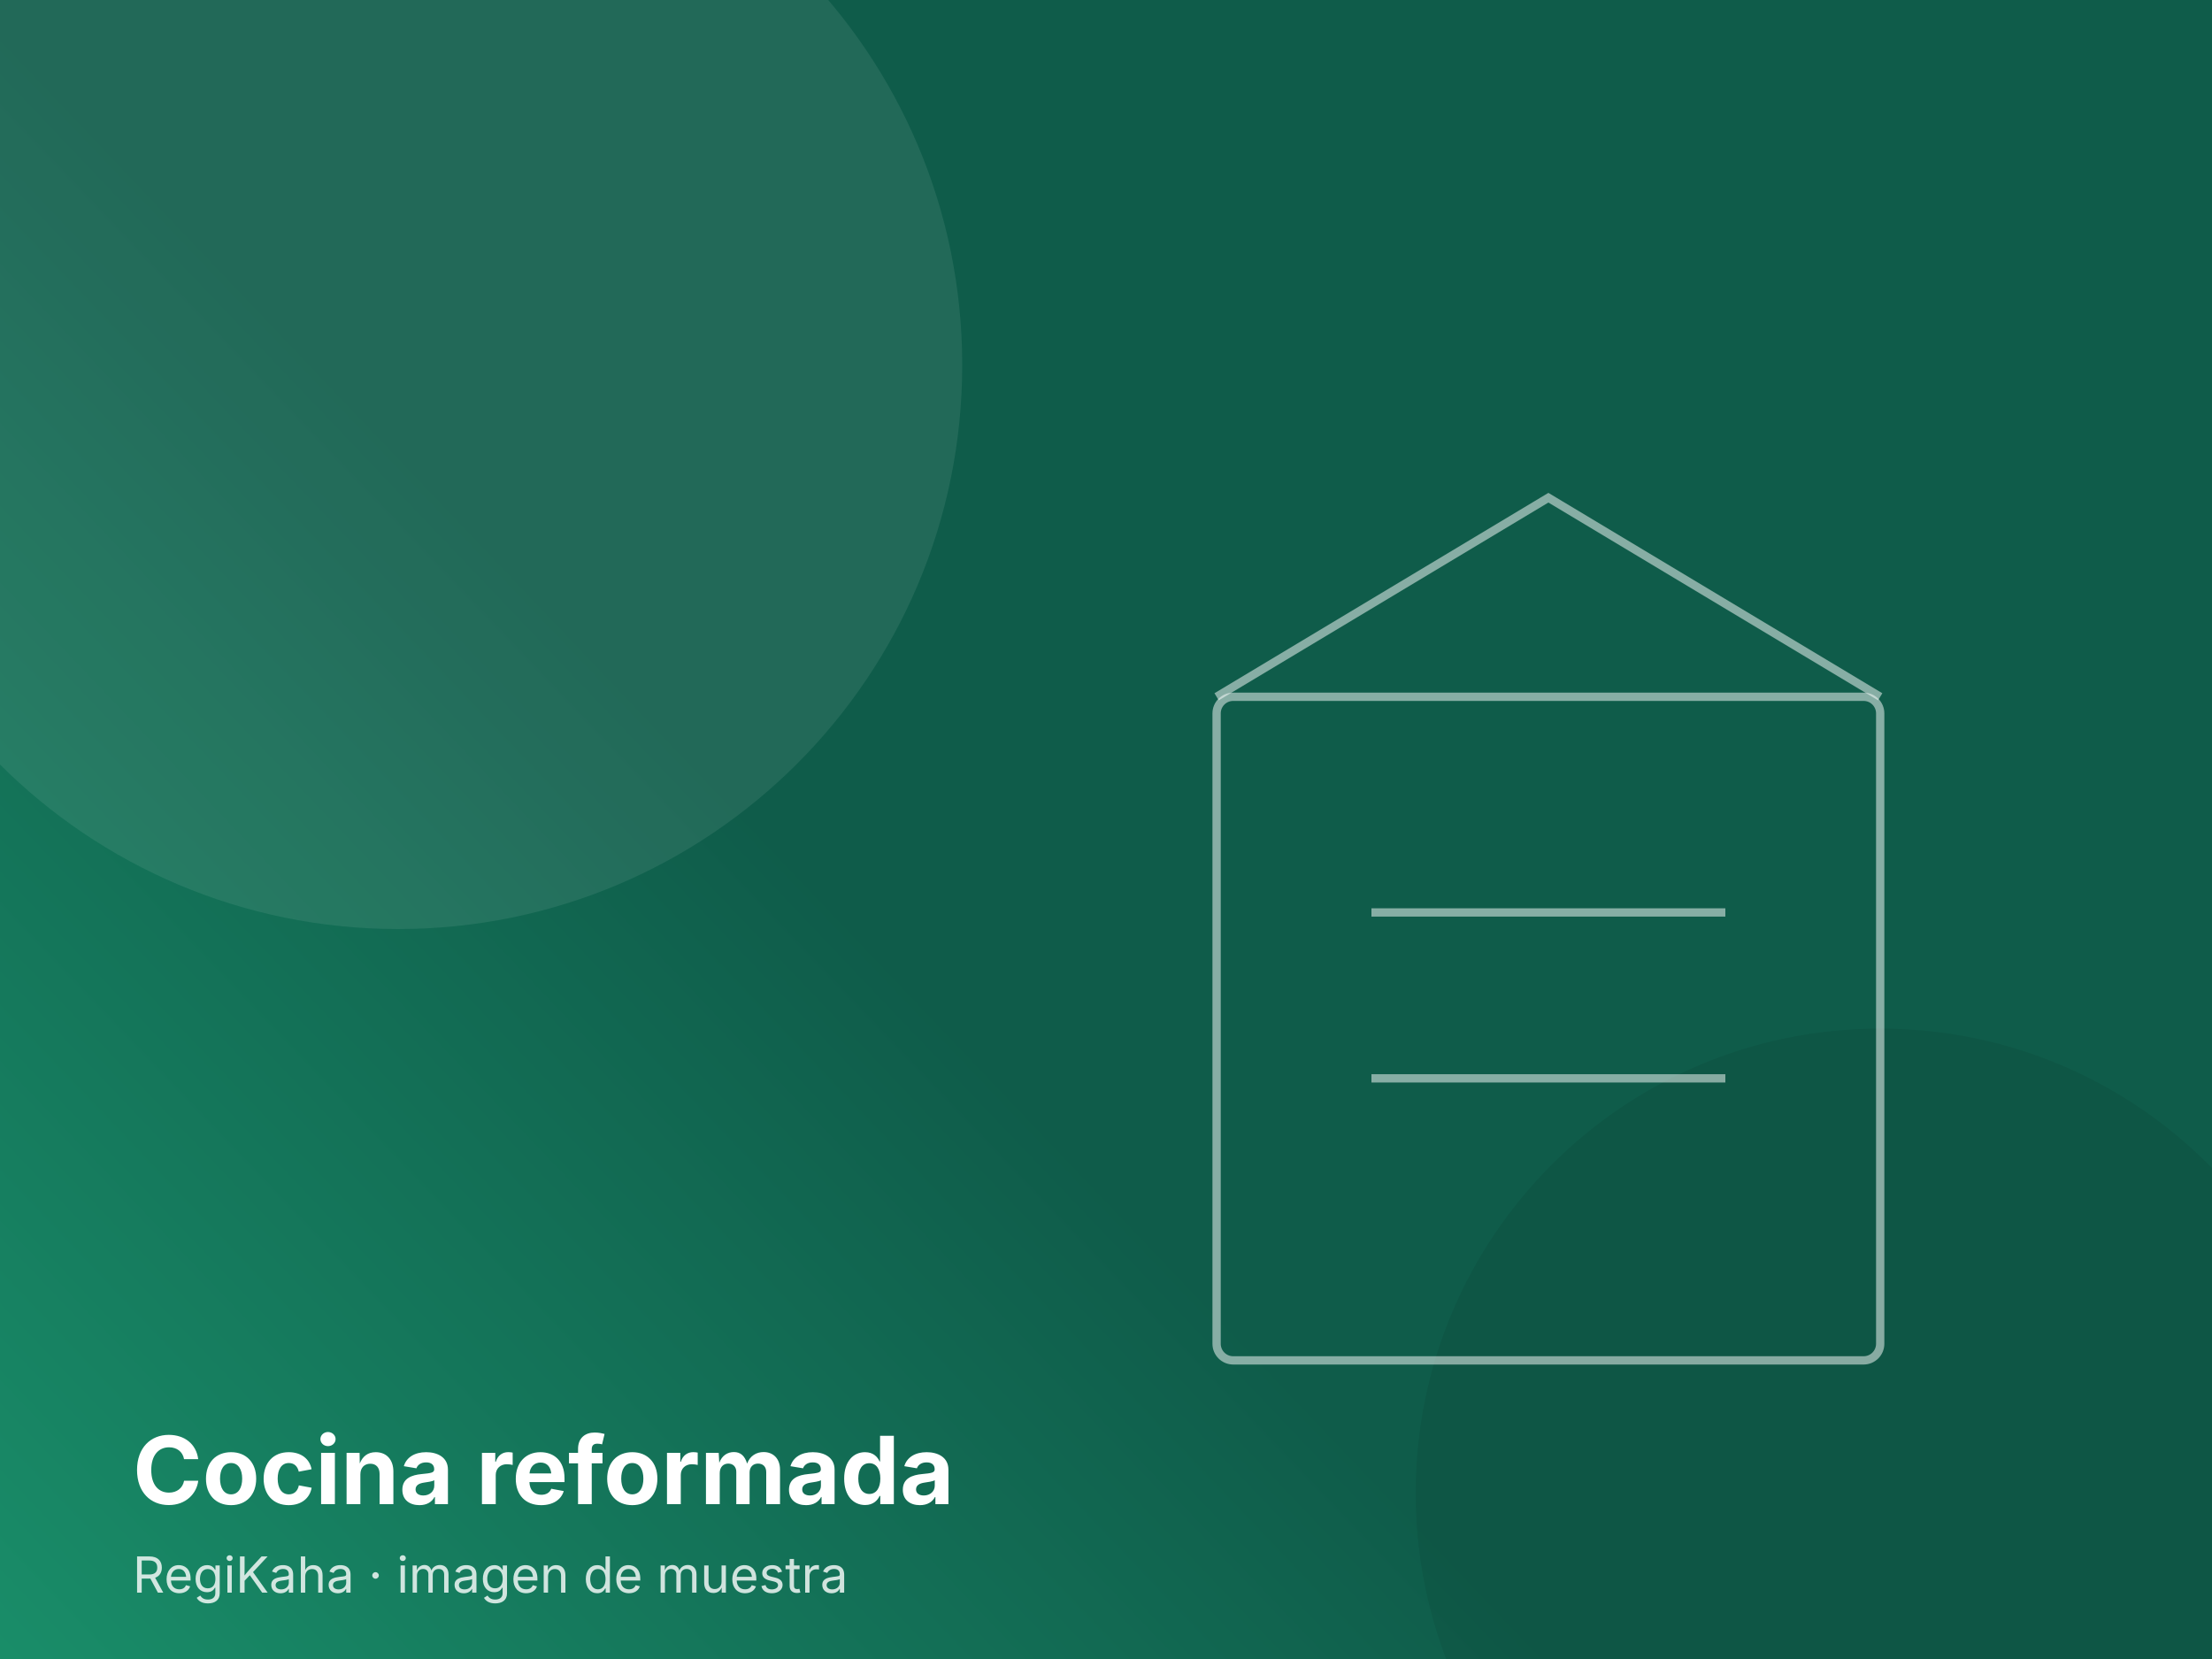
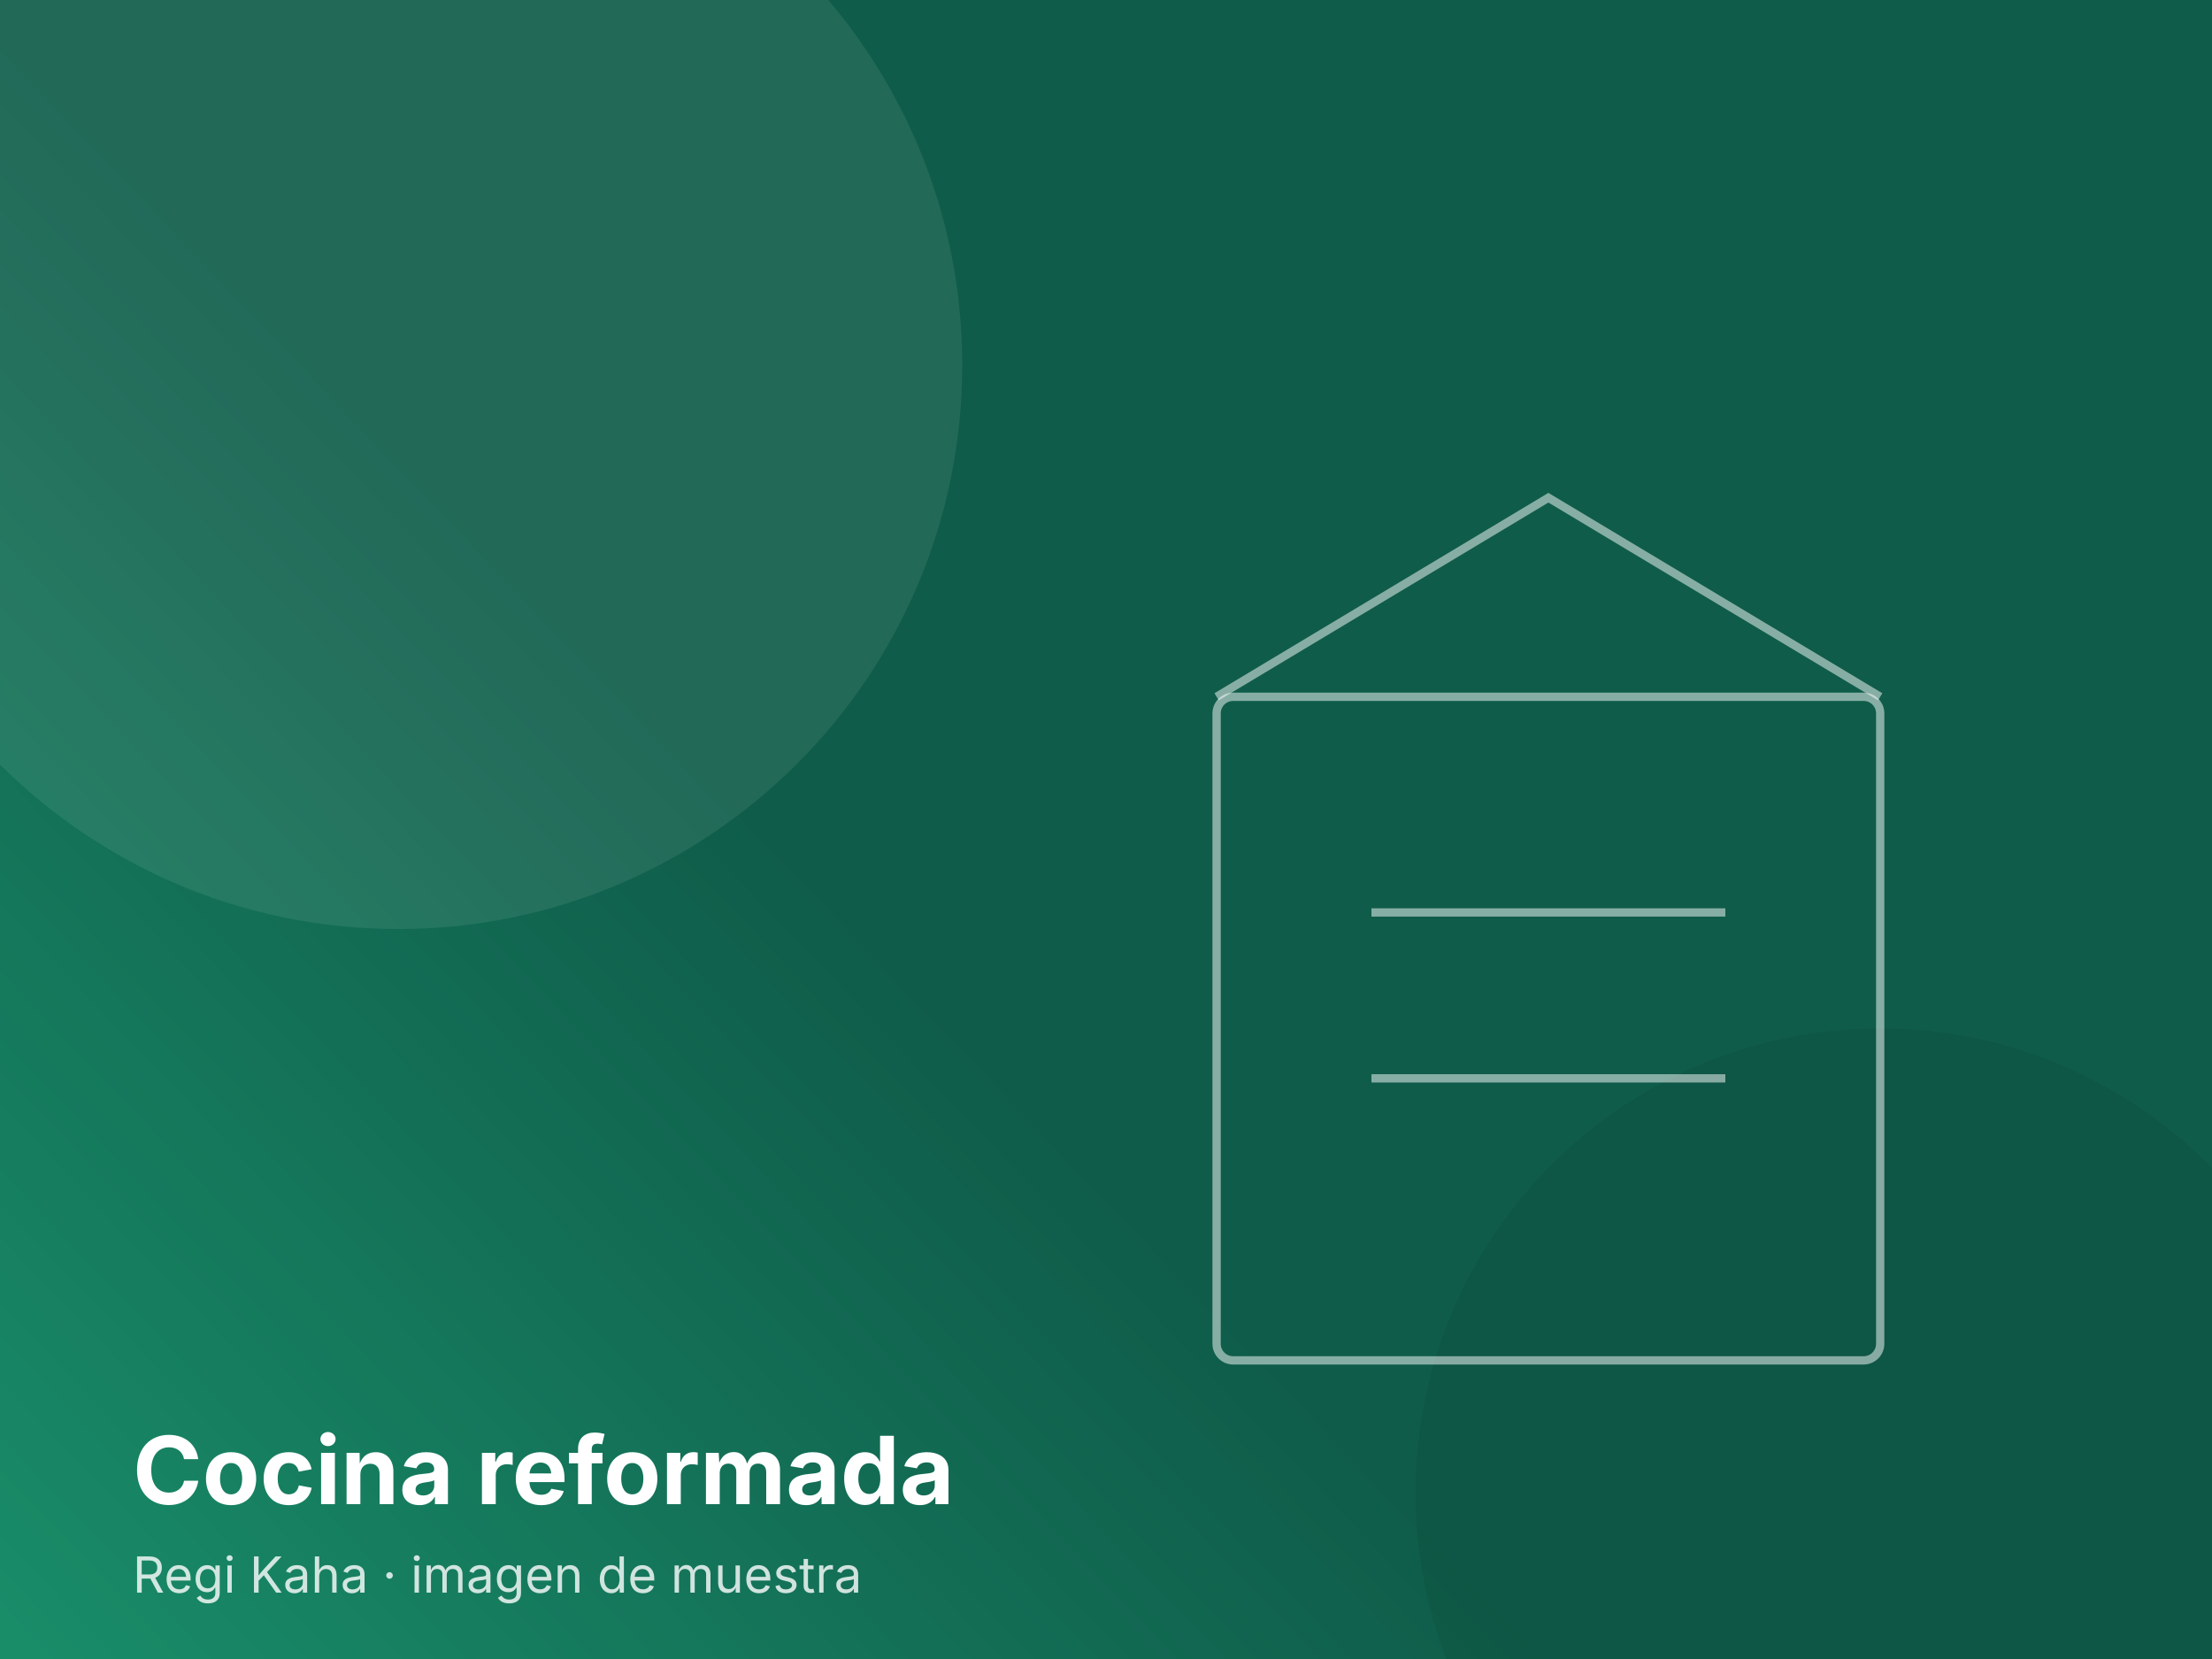
<svg xmlns="http://www.w3.org/2000/svg" width="800" height="600" viewBox="0 0 800 600">
  <defs>
    <linearGradient id="cg" gradientTransform="rotate(145)">
      <stop offset="0" stop-color="#0F5C4A" />
      <stop offset="0.55" stop-color="#198C68" />
      <stop offset="1" stop-color="#2AB673" />
    </linearGradient>
  </defs>
  <rect width="800" height="600" fill="url(#cg)" />
  <circle cx="144" cy="132" r="204" fill="rgba(255,255,255,0.08)" />
  <circle cx="680" cy="540" r="168" fill="rgba(0,0,0,0.07)" />
  <g stroke="rgba(255,255,255,0.5)" stroke-width="3" fill="none">
    <rect x="440" y="252" width="240" height="240" rx="6" />
    <path d="M440 252 L560 180 L680 252" />
    <line x1="496" y1="330" x2="624" y2="330" />
    <line x1="496" y1="390" x2="624" y2="390" />
  </g>
  <text x="48" y="544" font-family="Inter, sans-serif" font-size="34" font-weight="700" fill="#fff">Cocina reformada</text>
-   <text x="48" y="576" font-family="Inter, sans-serif" font-size="18" fill="rgba(255,255,255,0.8)">RegiKaha · imagen de muestra</text>
+   <text x="48" y="576" font-family="Inter, sans-serif" font-size="18" fill="rgba(255,255,255,0.8)">Regi Kaha · imagen de muestra</text>
</svg>
